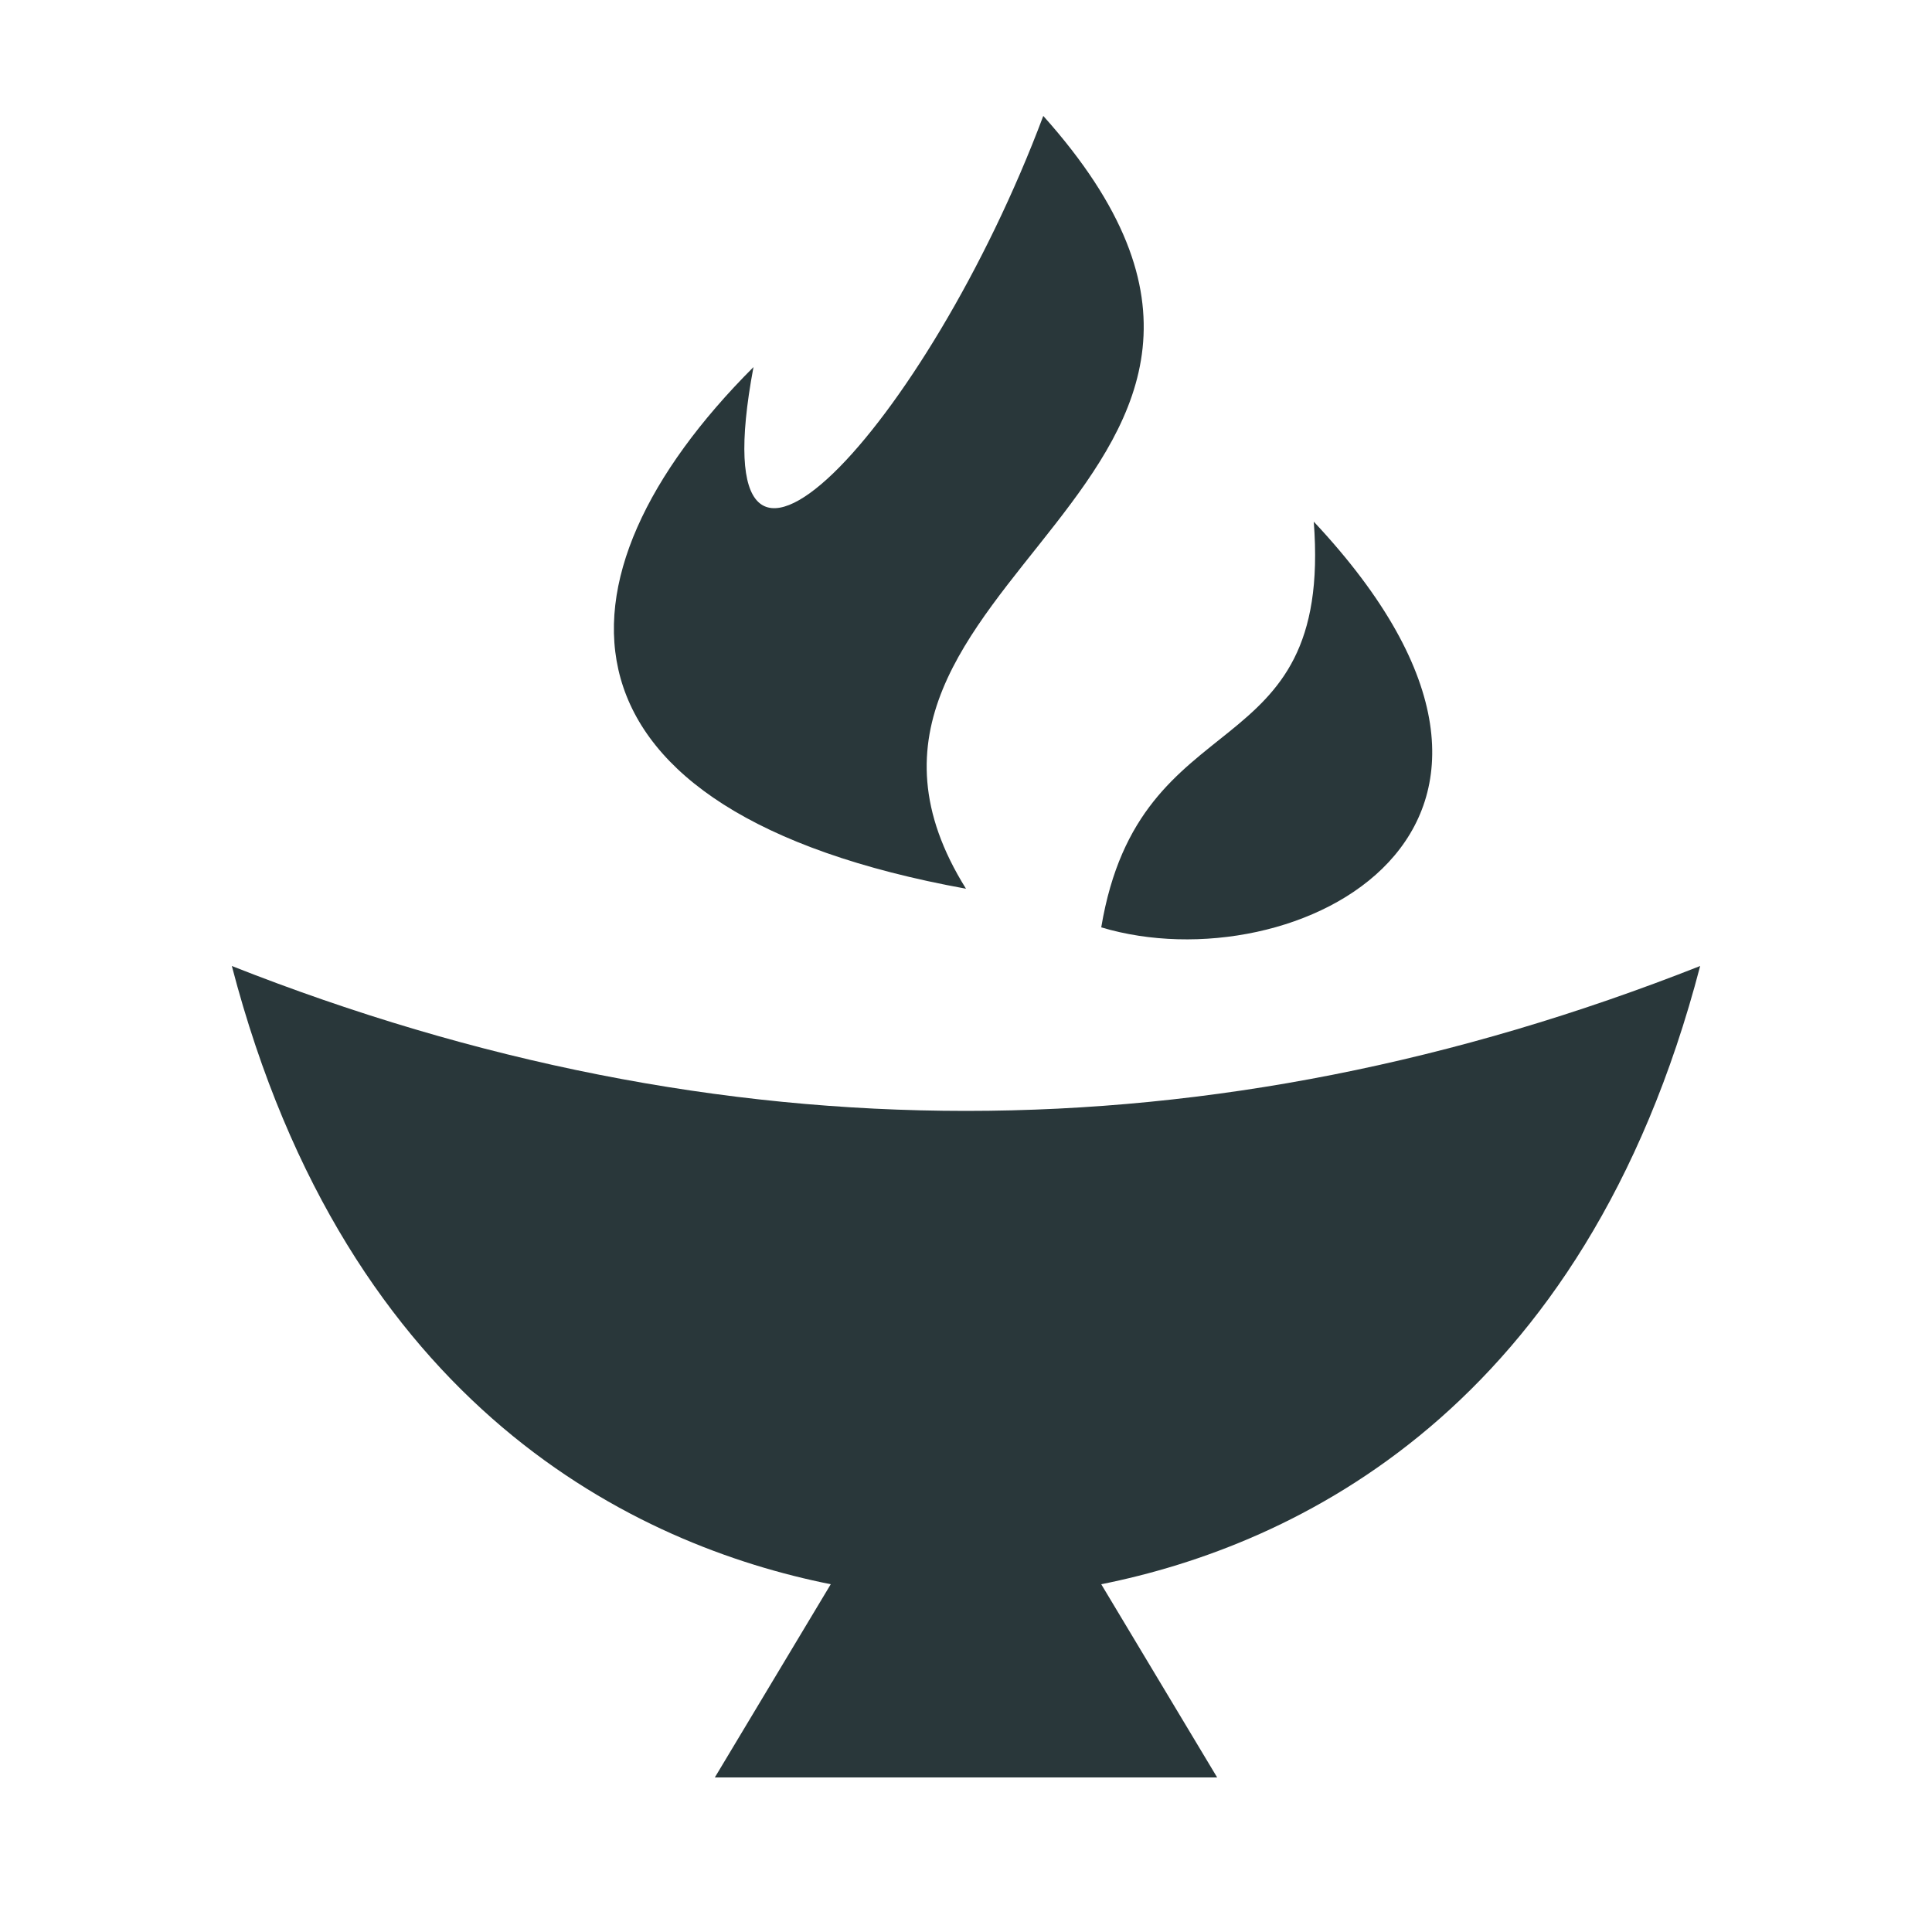
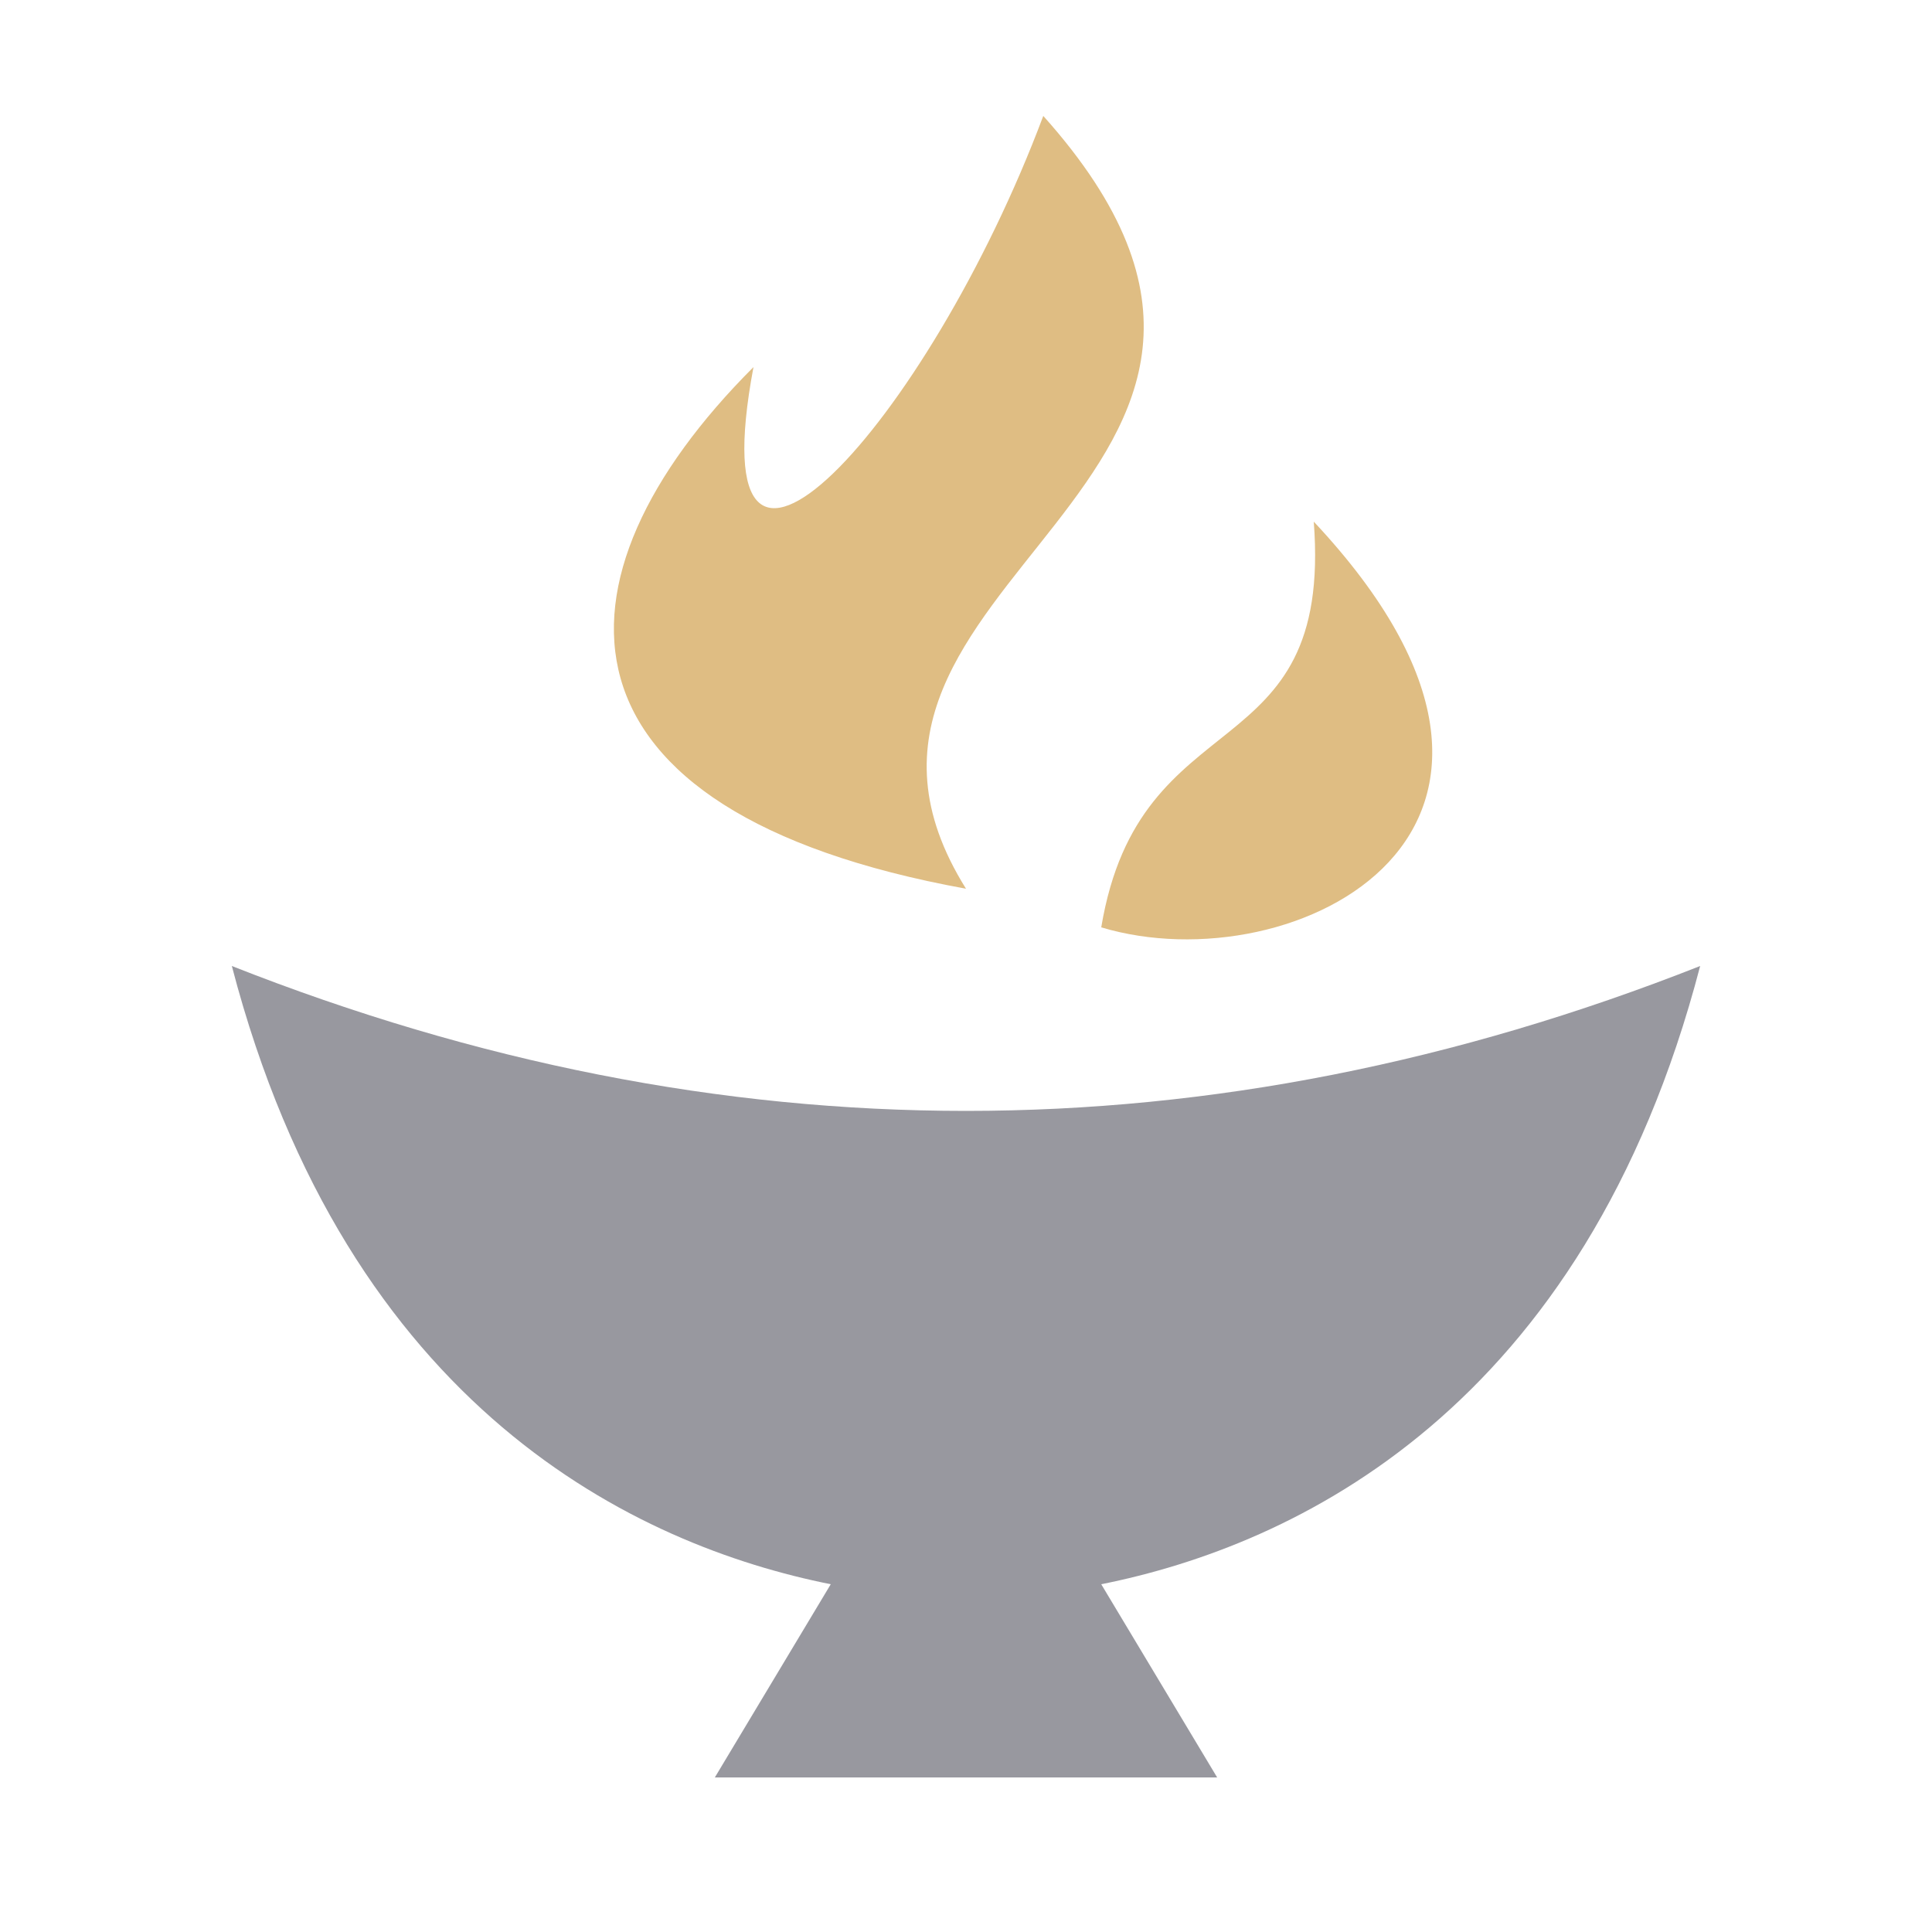
<svg xmlns="http://www.w3.org/2000/svg" viewBox="0 0 100 100">
-   <style>g{fill:#29373a}@media(prefers-color-scheme:dark){g{fill:#e5ecea}}</style>
-   <g>
-     <path d="M12 50Q50 65 88 50C82 73 67 80 57 82L63 92H37L43 82C33 80 18 73 12 50Z" />
-     <path d="M54 6C71 25 40 30 50 46C28 42 28 30 39 19C36 35 48 22 54 6ZM68 27C83 43 67 51 57 48C59 36 69 40 68 27Z" />
-   </g>
+   <style>.bowl{fill:#98989f}.flame{fill:#dfbd83}@media(prefers-color-scheme:dark){.bowl{fill:#7b7b84}}</style>
+   <path class="bowl" d="M12 50Q50 65 88 50C82 73 67 80 57 82L63 92H37L43 82C33 80 18 73 12 50Z" />
+   <path class="flame" d="M54 6C71 25 40 30 50 46C28 42 28 30 39 19C36 35 48 22 54 6ZM68 27C83 43 67 51 57 48C59 36 69 40 68 27Z" />
</svg>
